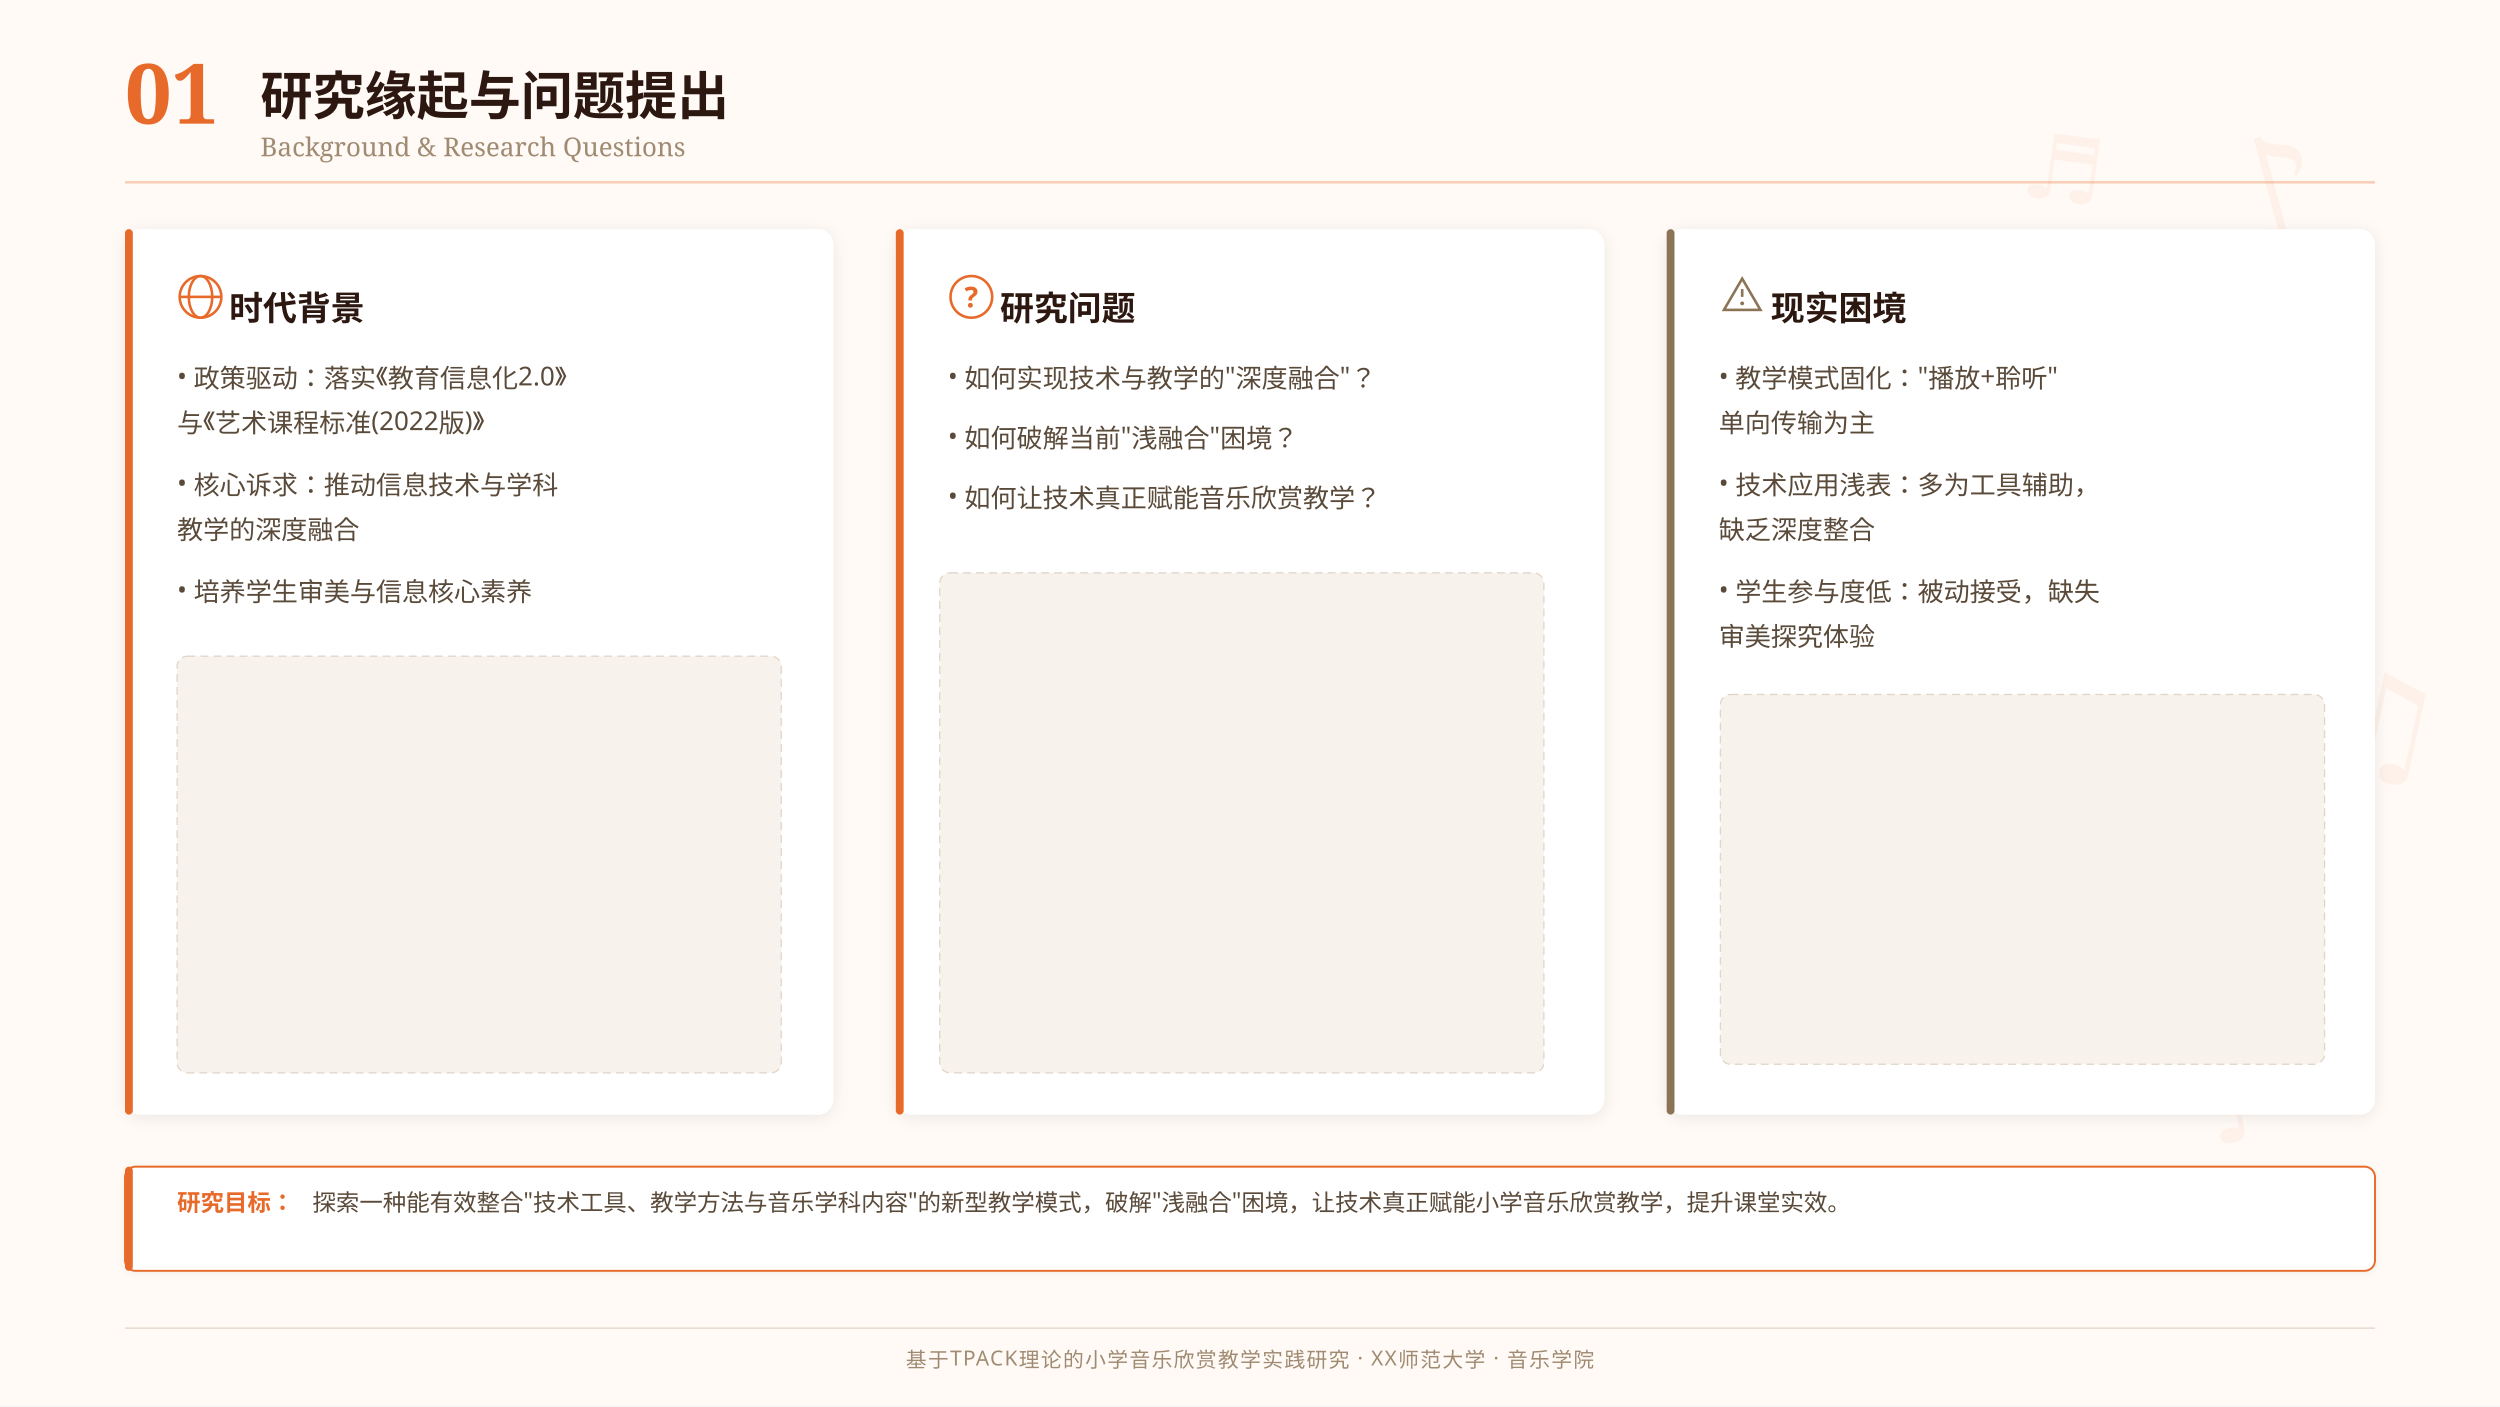
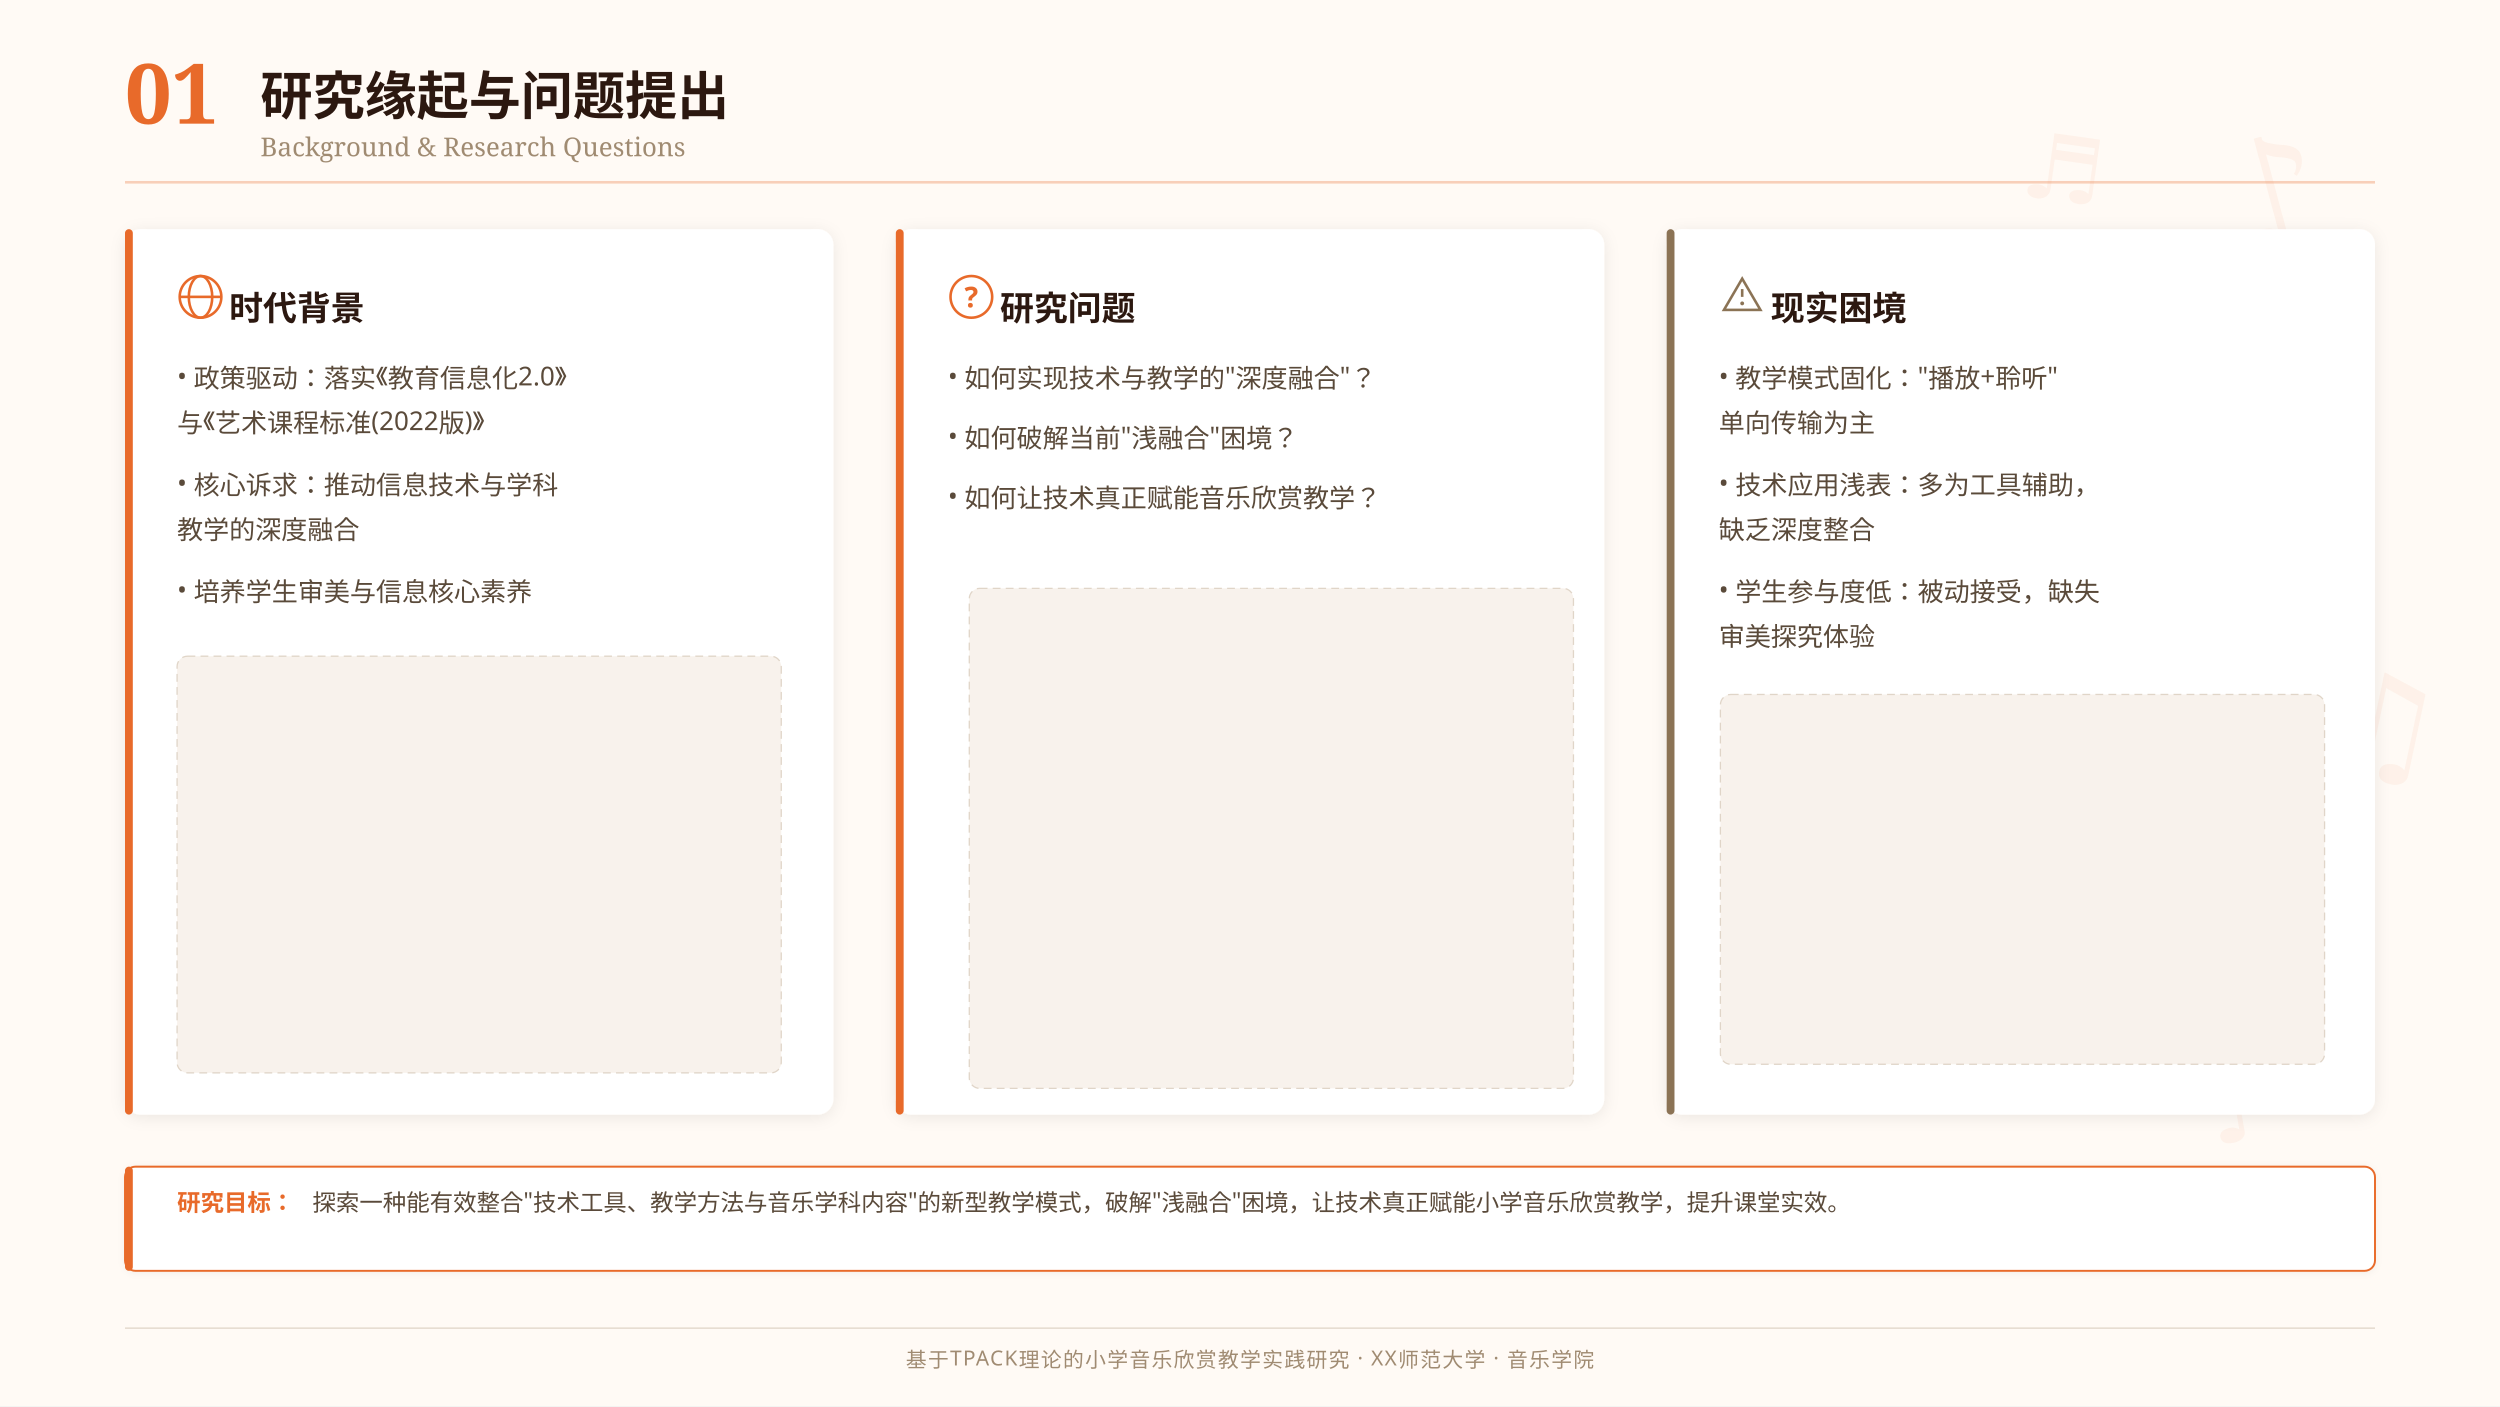
<svg xmlns="http://www.w3.org/2000/svg" viewBox="0 0 1920 1080" width="1920" height="1080">
  <defs>
    <filter id="cardShadow">
      <feDropShadow dx="0" dy="2" stdDeviation="6" flood-opacity="0.08" />
    </filter>
    <filter id="subtleShadow">
      <feDropShadow dx="0" dy="1" stdDeviation="3" flood-opacity="0.05" />
    </filter>
    <linearGradient id="accentGrad" x1="0%" y1="0%" x2="100%" y2="100%">
      <stop offset="0%" style="stop-color:#E86A2A;stop-opacity:1" />
      <stop offset="100%" style="stop-color:#D35400;stop-opacity:1" />
    </linearGradient>
  </defs>
  <rect width="1920" height="1080" fill="#FFFAF5" />
  <g opacity="0.06" fill="#E86A2A">
    <g transform="translate(1720, 200) rotate(-15)">
      <text font-size="120" font-family="serif">♪</text>
    </g>
    <g transform="translate(1780, 580) rotate(12)">
      <text font-size="100" font-family="serif">♫</text>
    </g>
    <g transform="translate(140, 780) rotate(-20)">
      <text font-size="90" font-family="serif">♩</text>
    </g>
    <g transform="translate(1550, 150) rotate(8)">
      <text font-size="70" font-family="serif">♬</text>
    </g>
    <g transform="translate(1700, 880) rotate(-10)">
      <text font-size="75" font-family="serif">♪</text>
    </g>
    <g transform="translate(200, 280) rotate(18)">
      <text font-size="60" font-family="serif">♫</text>
    </g>
  </g>
  <text x="96" y="95" font-size="64" fill="#E86A2A" font-family="'Noto Serif SC', serif" font-weight="700">01</text>
  <text x="200" y="88" font-size="40" fill="#2C1810" font-family="'Noto Serif SC', serif" font-weight="600">研究缘起与问题提出</text>
  <text x="200" y="120" font-size="20" fill="#A08B72" font-family="'Noto Serif SC', serif">Background &amp; Research Questions</text>
  <line x1="96" y1="140" x2="1824" y2="140" stroke="#E86A2A" stroke-width="2" opacity="0.3" />
  <rect x="96" y="176" width="544" height="680" rx="12" fill="#FFFFFF" filter="url(#cardShadow)" />
  <rect x="96" y="176" width="6" height="680" rx="3" fill="#E86A2A" />
  <g transform="translate(136, 210)">
    <circle cx="18" cy="18" r="16" fill="none" stroke="#E86A2A" stroke-width="2" />
    <ellipse cx="18" cy="18" rx="9" ry="16" fill="none" stroke="#E86A2A" stroke-width="2" />
    <line x1="2" y1="18" x2="34" y2="18" stroke="#E86A2A" stroke-width="2" />
  </g>
  <text x="176" y="246" font-size="26" fill="#2C1810" font-family="'Noto Serif SC', serif" font-weight="600">时代背景</text>
  <text x="136" y="296" font-size="20" fill="#5A4A3A" font-family="'Noto Sans SC', sans-serif">• 政策驱动：落实《教育信息化2.0》</text>
  <text x="136" y="332" font-size="20" fill="#5A4A3A" font-family="'Noto Sans SC', sans-serif">   与《艺术课程标准(2022版)》</text>
  <text x="136" y="378" font-size="20" fill="#5A4A3A" font-family="'Noto Sans SC', sans-serif">• 核心诉求：推动信息技术与学科</text>
  <text x="136" y="414" font-size="20" fill="#5A4A3A" font-family="'Noto Sans SC', sans-serif">   教学的深度融合</text>
  <text x="136" y="460" font-size="20" fill="#5A4A3A" font-family="'Noto Sans SC', sans-serif">• 培养学生审美与信息核心素养</text>
  <g class="image-placeholder-group" data-editable="true">
    <rect x="136" y="503.966" width="464" height="320" rx="8" fill="#F8F2EC" stroke="#E0D5C8" stroke-width="1" stroke-dasharray="6,4" pointer-events="all" style="opacity: 1;" />
  </g>
  <rect x="688" y="176" width="544" height="680" rx="12" fill="#FFFFFF" filter="url(#cardShadow)" />
  <rect x="688" y="176" width="6" height="680" rx="3" fill="#E86A2A" />
  <g transform="translate(728, 210)">
    <circle cx="18" cy="18" r="16" fill="none" stroke="#E86A2A" stroke-width="2" />
    <text x="18" y="26" font-size="22" fill="#E86A2A" text-anchor="middle" font-weight="bold" font-family="'Noto Sans SC', sans-serif">?</text>
  </g>
  <text x="768" y="246" font-size="26" fill="#2C1810" font-family="'Noto Serif SC', serif" font-weight="600">研究问题</text>
  <text x="728" y="296" font-size="20" fill="#5A4A3A" font-family="'Noto Sans SC', sans-serif">• 如何实现技术与教学的"深度融合"？</text>
  <text x="728" y="342" font-size="20" fill="#5A4A3A" font-family="'Noto Sans SC', sans-serif">• 如何破解当前"浅融合"困境？</text>
  <text x="728" y="388" font-size="20" fill="#5A4A3A" font-family="'Noto Sans SC', sans-serif">• 如何让技术真正赋能音乐欣赏教学？</text>
  <g class="image-placeholder-group" data-editable="true">
-     <rect x="721.688" y="439.966" width="464" height="384" rx="8" fill="#F8F2EC" stroke="#E0D5C8" stroke-width="1" stroke-dasharray="6,4" pointer-events="all" style="opacity: 1;" />
+     <rect x="744.41" y="451.863" width="464" height="384" rx="8" fill="#F8F2EC" stroke="#E0D5C8" stroke-width="1" stroke-dasharray="6,4" pointer-events="all" style="opacity: 1;" />
  </g>
  <rect x="1280" y="176" width="544" height="680" rx="12" fill="#FFFFFF" filter="url(#cardShadow)" />
  <rect x="1280" y="176" width="6" height="680" rx="3" fill="#8B7355" />
  <g transform="translate(1320, 210)">
    <path d="M18 4 L32 28 L4 28 Z" fill="none" stroke="#8B7355" stroke-width="2" />
    <line x1="18" y1="12" x2="18" y2="18" stroke="#8B7355" stroke-width="2" />
    <circle cx="18" cy="23" r="1.5" fill="#8B7355" />
  </g>
  <text x="1360" y="246" font-size="26" fill="#2C1810" font-family="'Noto Serif SC', serif" font-weight="600">现实困境</text>
  <text x="1320" y="296" font-size="20" fill="#5A4A3A" font-family="'Noto Sans SC', sans-serif">• 教学模式固化："播放+聆听"</text>
  <text x="1320" y="332" font-size="20" fill="#5A4A3A" font-family="'Noto Sans SC', sans-serif">   单向传输为主</text>
  <text x="1320" y="378" font-size="20" fill="#5A4A3A" font-family="'Noto Sans SC', sans-serif">• 技术应用浅表：多为工具辅助，</text>
  <text x="1320" y="414" font-size="20" fill="#5A4A3A" font-family="'Noto Sans SC', sans-serif">   缺乏深度整合</text>
  <text x="1320" y="460" font-size="20" fill="#5A4A3A" font-family="'Noto Sans SC', sans-serif">• 学生参与度低：被动接受，缺失</text>
  <text x="1320" y="496" font-size="20" fill="#5A4A3A" font-family="'Noto Sans SC', sans-serif">   审美探究体验</text>
  <g class="image-placeholder-group" data-editable="true">
    <rect x="1321.262" y="533.356" width="464" height="284" rx="8" fill="#F8F2EC" stroke="#E0D5C8" stroke-width="1" stroke-dasharray="6,4" pointer-events="all" style="opacity: 1;" />
  </g>
  <rect x="96" y="896" width="1728" height="80" rx="8" fill="#FFFFFF" stroke="#E86A2A" stroke-width="1.5" filter="url(#subtleShadow)" />
  <rect x="96" y="896" width="6" height="80" rx="3" fill="#E86A2A" />
  <text x="136" y="930" font-size="18" fill="#E86A2A" font-family="'Noto Sans SC', sans-serif" font-weight="700">研究目标：</text>
  <text x="240" y="930" font-size="18" fill="#5A4A3A" font-family="'Noto Sans SC', sans-serif">探索一种能有效整合"技术工具、教学方法与音乐学科内容"的新型教学模式，破解"浅融合"困境，让技术真正赋能小学音乐欣赏教学，提升课堂实效。</text>
  <line x1="96" y1="1020" x2="1824" y2="1020" stroke="#E0D5C8" stroke-width="1" />
  <text x="960" y="1050" font-size="16" text-anchor="middle" fill="#A08B72" font-family="'Noto Sans SC', sans-serif" letter-spacing="1">基于TPACK理论的小学音乐欣赏教学实践研究 · XX师范大学 · 音乐学院</text>
</svg>
